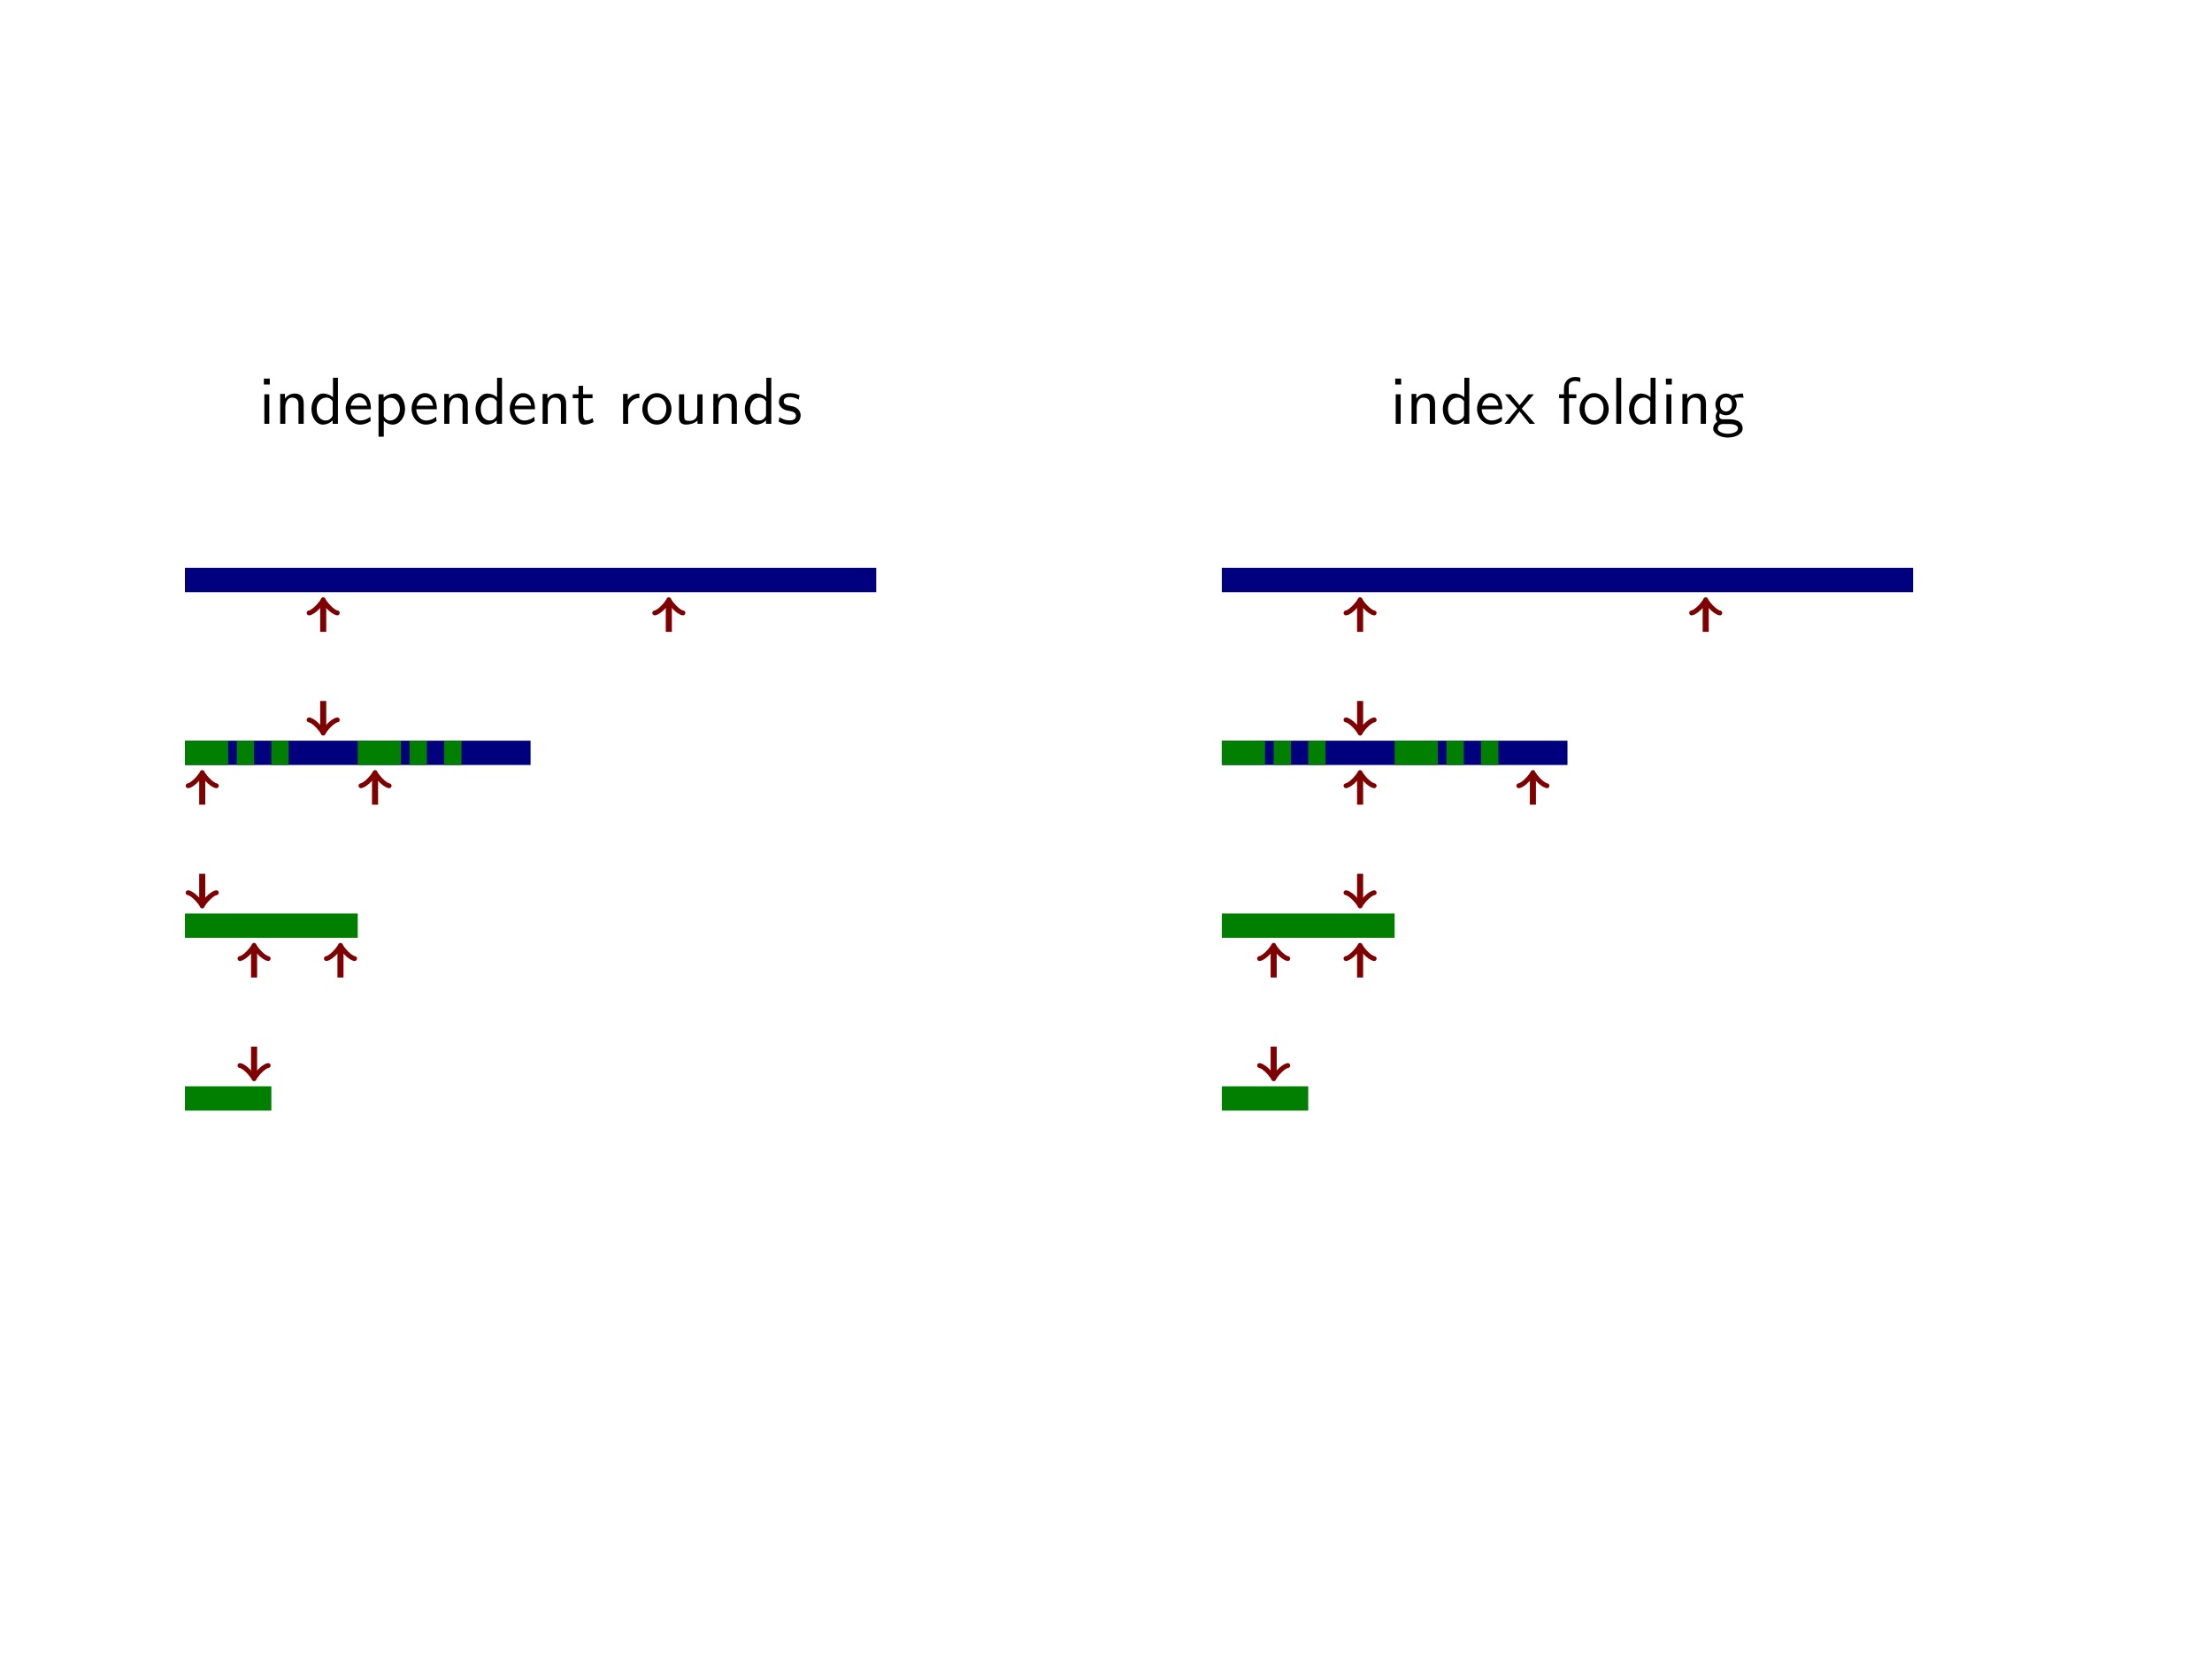
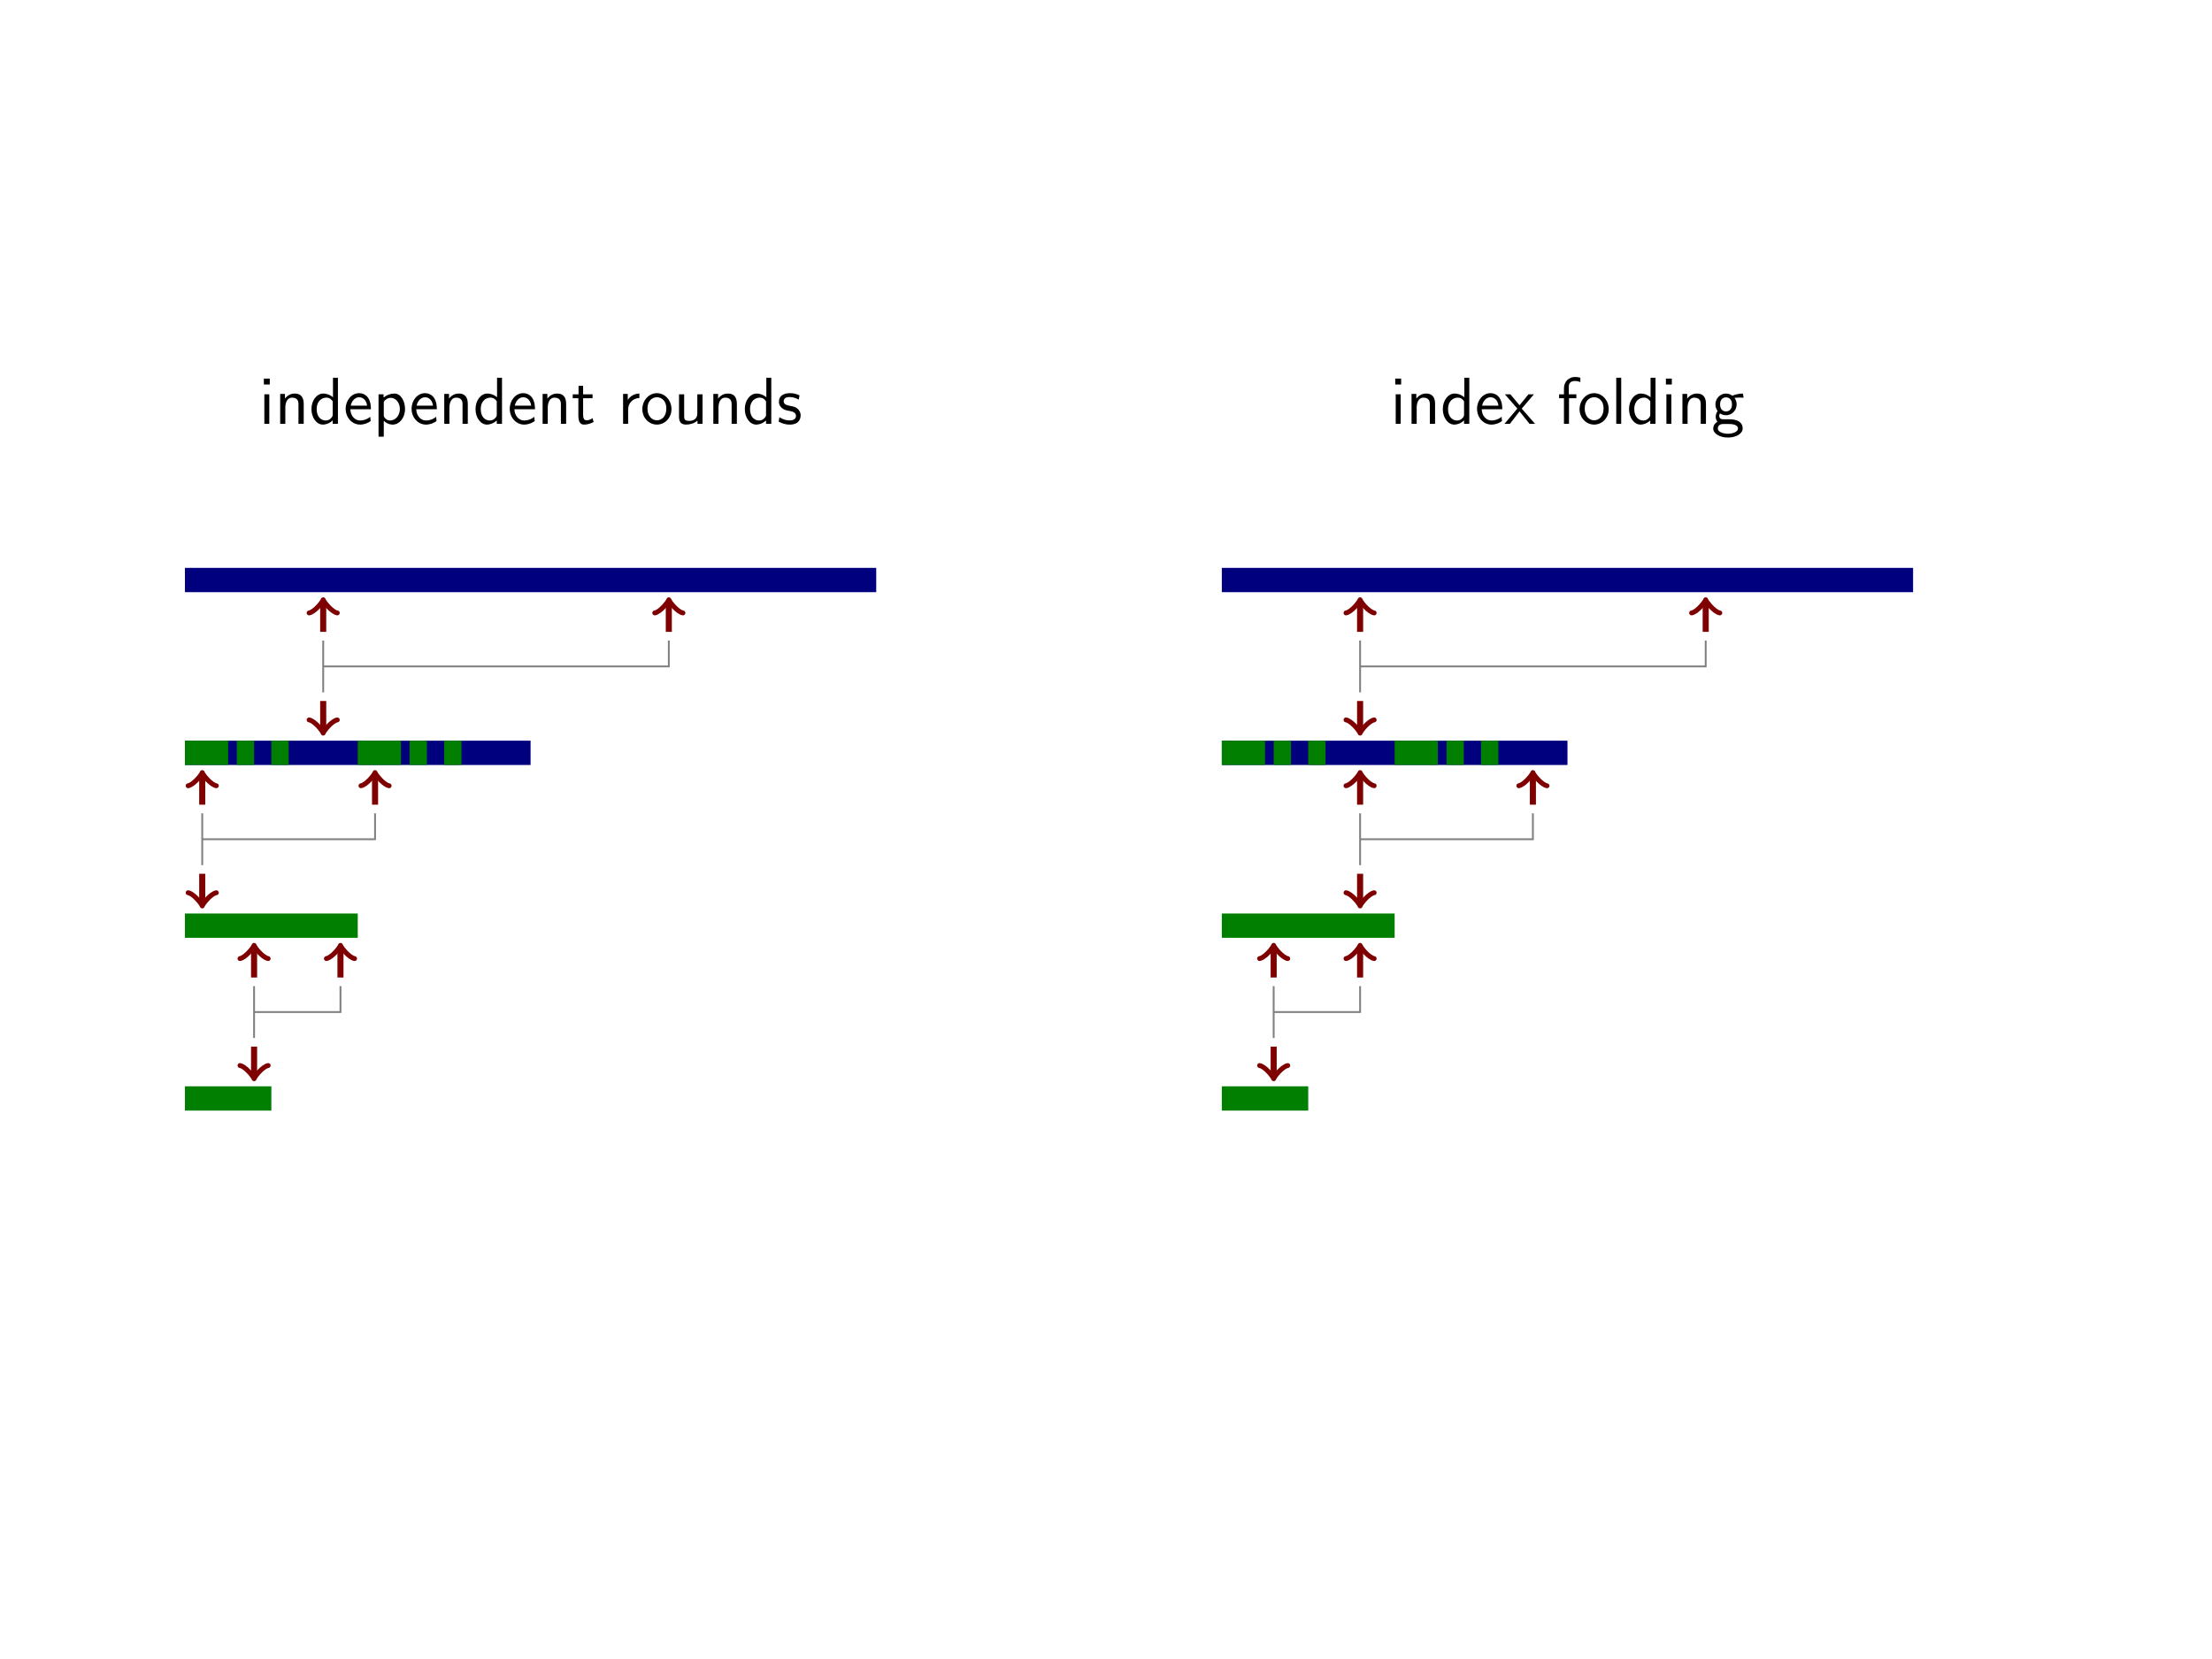
- <svg xmlns="http://www.w3.org/2000/svg" xmlns:xlink="http://www.w3.org/1999/xlink" width="362.836pt" height="272.125pt" viewBox="0 0 362.836 272.125" version="1.1" id="svg249">
+ <svg xmlns="http://www.w3.org/2000/svg" xmlns:xlink="http://www.w3.org/1999/xlink" width="362.836pt" height="272.125pt" viewBox="0 0 362.836 272.125" version="1.1" id="svg273">
  <defs id="defs52">
    <g id="g47">
-       <symbol overflow="visible" id="glyph0-0" style="overflow:visible">
+       <symbol overflow="visible" id="glyph0-0">
        <path style="stroke:none" d="" id="path2" />
      </symbol>
-       <symbol overflow="visible" id="glyph0-1" style="overflow:visible">
+       <symbol overflow="visible" id="glyph0-1">
        <path style="stroke:none" d="M 1.781,-7.422 H 0.812 v 0.969 H 1.781 Z M 1.703,-4.844 h -0.812 V 0 h 0.812 z m 0,0" id="path5" />
      </symbol>
-       <symbol overflow="visible" id="glyph0-2" style="overflow:visible">
+       <symbol overflow="visible" id="glyph0-2">
        <path style="stroke:none" d="m 4.75,-3.25 c 0,-0.719 -0.172,-1.719 -1.5,-1.719 -0.984,0 -1.516,0.75 -1.578,0.828 V -4.906 H 0.891 V 0 h 0.844 v -2.672 c 0,-0.719 0.266,-1.625 1.094,-1.625 1.047,0 1.062,0.781 1.062,1.125 V 0 H 4.75 Z m 0,0" id="path8" />
      </symbol>
-       <symbol overflow="visible" id="glyph0-3" style="overflow:visible">
+       <symbol overflow="visible" id="glyph0-3">
        <path style="stroke:none" d="m 4.734,-7.562 h -0.812 v 3.203 C 3.344,-4.844 2.719,-4.969 2.328,-4.969 c -1.078,0 -1.938,1.141 -1.938,2.547 0,1.422 0.844,2.547 1.875,2.547 0.359,0 1,-0.109 1.609,-0.688 V 0 H 4.734 Z M 3.875,-1.516 c 0,0.156 0,0.344 -0.359,0.672 C 3.266,-0.625 3,-0.547 2.719,-0.547 2.047,-0.547 1.25,-1.062 1.25,-2.406 c 0,-1.438 0.938,-1.891 1.578,-1.891 0.484,0 0.812,0.25 1.047,0.594 z m 0,0" id="path11" />
      </symbol>
-       <symbol overflow="visible" id="glyph0-4" style="overflow:visible">
+       <symbol overflow="visible" id="glyph0-4">
        <path style="stroke:none" d="m 4.516,-2.391 c 0,-0.375 -0.016,-1.188 -0.438,-1.844 C 3.625,-4.906 2.969,-5.031 2.578,-5.031 c -1.219,0 -2.203,1.156 -2.203,2.562 0,1.438 1.047,2.594 2.359,2.594 0.688,0 1.312,-0.266 1.734,-0.578 L 4.406,-1.156 C 3.719,-0.594 3,-0.547 2.75,-0.547 c -0.875,0 -1.578,-0.766 -1.609,-1.844 z m -3.312,-0.594 c 0.172,-0.828 0.75,-1.375 1.375,-1.375 0.562,0 1.172,0.375 1.312,1.375 z m 0,0" id="path14" />
      </symbol>
-       <symbol overflow="visible" id="glyph0-5" style="overflow:visible">
+       <symbol overflow="visible" id="glyph0-5">
        <path style="stroke:none" d="m 1.75,-0.5 c 0.328,0.312 0.812,0.625 1.469,0.625 1.062,0 2.016,-1.078 2.016,-2.562 0,-1.297 -0.688,-2.531 -1.734,-2.531 -0.656,0 -1.281,0.234 -1.781,0.656 V -4.844 H 0.891 V 2.109 H 1.75 Z m 0,-3.125 C 2,-4.016 2.438,-4.266 2.906,-4.266 c 0.828,0 1.484,0.828 1.484,1.828 0,1.125 -0.781,1.891 -1.594,1.891 -0.438,0 -0.719,-0.219 -0.938,-0.516 C 1.75,-1.219 1.75,-1.25 1.75,-1.438 Z m 0,0" id="path17" />
      </symbol>
-       <symbol overflow="visible" id="glyph0-6" style="overflow:visible">
+       <symbol overflow="visible" id="glyph0-6">
        <path style="stroke:none" d="M 1.906,-4.203 H 3.453 V -4.844 H 1.906 v -1.391 h -0.75 V -4.844 H 0.203 v 0.641 H 1.125 v 2.906 c 0,0.656 0.156,1.422 0.906,1.422 0.766,0 1.312,-0.281 1.594,-0.422 L 3.453,-0.938 C 3.156,-0.703 2.812,-0.578 2.469,-0.578 c -0.406,0 -0.562,-0.328 -0.562,-0.906 z m 0,0" id="path20" />
      </symbol>
-       <symbol overflow="visible" id="glyph0-7" style="overflow:visible">
+       <symbol overflow="visible" id="glyph0-7">
        <path style="stroke:none" d="m 1.719,-2.328 c 0,-1.094 0.781,-1.875 1.844,-1.906 V -4.969 C 2.594,-4.953 2,-4.422 1.656,-3.922 V -4.906 H 0.891 V 0 H 1.719 Z m 0,0" id="path23" />
      </symbol>
-       <symbol overflow="visible" id="glyph0-8" style="overflow:visible">
+       <symbol overflow="visible" id="glyph0-8">
        <path style="stroke:none" d="m 5.109,-2.406 c 0,-1.453 -1.078,-2.625 -2.391,-2.625 -1.328,0 -2.391,1.203 -2.391,2.625 0,1.453 1.109,2.531 2.391,2.531 1.312,0 2.391,-1.109 2.391,-2.531 z M 2.719,-0.578 c -0.75,0 -1.547,-0.609 -1.547,-1.938 0,-1.312 0.828,-1.844 1.547,-1.844 0.766,0 1.547,0.562 1.547,1.844 0,1.297 -0.75,1.938 -1.547,1.938 z m 0,0" id="path26" />
      </symbol>
-       <symbol overflow="visible" id="glyph0-9" style="overflow:visible">
+       <symbol overflow="visible" id="glyph0-9">
        <path style="stroke:none" d="M 4.75,-4.844 H 3.891 v 3.172 c 0,0.812 -0.609,1.188 -1.312,1.188 -0.766,0 -0.844,-0.281 -0.844,-0.75 V -4.844 h -0.844 v 3.656 c 0,0.781 0.25,1.312 1.156,1.312 0.578,0 1.344,-0.172 1.875,-0.656 V 0 H 4.75 Z m 0,0" id="path29" />
      </symbol>
-       <symbol overflow="visible" id="glyph0-10" style="overflow:visible">
+       <symbol overflow="visible" id="glyph0-10">
        <path style="stroke:none" d="M 3.734,-4.672 C 3.172,-4.938 2.719,-5.031 2.172,-5.031 c -0.281,0 -1.812,0 -1.812,1.438 0,0.531 0.312,0.875 0.594,1.078 0.328,0.25 0.578,0.297 1.172,0.406 0.391,0.078 1.031,0.219 1.031,0.797 0,0.75 -0.859,0.75 -1.031,0.75 -0.875,0 -1.5,-0.406 -1.688,-0.531 l -0.125,0.734 C 0.656,-0.188 1.25,0.125 2.141,0.125 c 0.188,0 0.797,0 1.266,-0.359 0.328,-0.25 0.516,-0.688 0.516,-1.156 C 3.922,-2 3.516,-2.359 3.5,-2.406 3.078,-2.781 2.781,-2.844 2.234,-2.938 c -0.594,-0.125 -1.094,-0.234 -1.094,-0.766 0,-0.688 0.781,-0.688 0.922,-0.688 0.344,0 0.922,0.047 1.547,0.422 z m 0,0" id="path32" />
      </symbol>
-       <symbol overflow="visible" id="glyph0-11" style="overflow:visible">
+       <symbol overflow="visible" id="glyph0-11">
        <path style="stroke:none" d="m 2.828,-2.5 2,-2.344 H 3.938 l -1.469,1.797 -1.5,-1.797 H 0.062 L 2.109,-2.5 0,0 H 0.891 L 2.469,-2.047 4.109,0 h 0.906 z m 0,0" id="path35" />
      </symbol>
-       <symbol overflow="visible" id="glyph0-12" style="overflow:visible">
+       <symbol overflow="visible" id="glyph0-12">
        <path style="stroke:none" d="M 1.922,-4.203 H 3.125 V -4.844 H 1.891 v -1.297 c 0,-0.812 0.734,-0.891 1.016,-0.891 0.219,0 0.5,0.031 0.875,0.188 V -7.562 c -0.125,-0.047 -0.469,-0.125 -0.875,-0.125 -1.016,0 -1.812,0.766 -1.812,1.859 V -4.844 H 0.297 v 0.641 H 1.094 V 0 h 0.828 z m 0,0" id="path38" />
      </symbol>
-       <symbol overflow="visible" id="glyph0-13" style="overflow:visible">
+       <symbol overflow="visible" id="glyph0-13">
        <path style="stroke:none" d="m 1.703,-7.562 h -0.812 V 0 h 0.812 z m 0,0" id="path41" />
      </symbol>
-       <symbol overflow="visible" id="glyph0-14" style="overflow:visible">
+       <symbol overflow="visible" id="glyph0-14">
        <path style="stroke:none" d="m 3.844,-4.266 c 0.234,0 0.547,-0.047 0.797,-0.047 0.203,0 0.625,0.031 0.656,0.031 l -0.125,-0.688 C 4.406,-4.969 3.781,-4.75 3.453,-4.609 3.219,-4.797 2.844,-4.969 2.406,-4.969 c -0.938,0 -1.734,0.797 -1.734,1.781 0,0.406 0.141,0.797 0.359,1.078 -0.312,0.453 -0.312,0.875 -0.312,0.938 0,0.281 0.094,0.594 0.281,0.828 C 0.438,-0.016 0.312,0.484 0.312,0.781 0.312,1.594 1.391,2.25 2.719,2.25 4.062,2.25 5.141,1.609 5.141,0.766 5.141,-0.75 3.312,-0.75 2.891,-0.75 H 1.938 c -0.156,0 -0.641,0 -0.641,-0.578 0,-0.125 0.047,-0.297 0.125,-0.391 0.219,0.156 0.578,0.312 0.984,0.312 0.984,0 1.75,-0.812 1.75,-1.781 0,-0.516 -0.234,-0.922 -0.359,-1.094 z m -1.438,2.234 c -0.406,0 -0.969,-0.25 -0.969,-1.156 0,-0.906 0.562,-1.156 0.969,-1.156 0.469,0 0.984,0.312 0.984,1.156 0,0.859 -0.516,1.156 -0.984,1.156 z m 0.5,2.062 c 0.234,0 1.469,0 1.469,0.75 0,0.484 -0.75,0.844 -1.656,0.844 -0.875,0 -1.656,-0.344 -1.656,-0.844 0,-0.047 0,-0.75 0.859,-0.75 z m 0,0" id="path44" />
      </symbol>
    </g>
    <clipPath id="clip1">
      <path d="m 239.527,161.574 h 362.836 v 272.125 H 239.527 Z m 0,0" id="path49" />
    </clipPath>
  </defs>
  <g id="surface1" transform="translate(-239.5273,-161.5742)">
-     <g clip-path="url(#clip1)" id="g56" style="clip-rule:nonzero">
+     <g clip-path="url(#clip1)" clip-rule="nonzero" id="g56">
      <path style="fill:#ffffff;fill-opacity:1;fill-rule:nonzero;stroke:none" d="m 239.527,161.574 h 362.836 v 272.125 H 239.527 Z m 0,0" id="path54" />
    </g>
    <path style="fill:none;stroke:#00007f;stroke-width:3.985;stroke-linecap:butt;stroke-linejoin:miter;stroke-miterlimit:10;stroke-opacity:1" d="M 269.863,256.715 H 383.254" id="path58" />
    <path style="fill:none;stroke:#00007f;stroke-width:3.985;stroke-linecap:butt;stroke-linejoin:miter;stroke-miterlimit:10;stroke-opacity:1" d="m 269.863,285.062 h 56.695" id="path60" />
    <path style="fill:none;stroke:#007f00;stroke-width:3.985;stroke-linecap:butt;stroke-linejoin:miter;stroke-miterlimit:10;stroke-opacity:1" d="m 269.863,285.062 h 7.09" id="path62" />
    <path style="fill:none;stroke:#007f00;stroke-width:3.985;stroke-linecap:butt;stroke-linejoin:miter;stroke-miterlimit:10;stroke-opacity:1" d="m 298.211,285.062 h 7.086" id="path64" />
    <path style="fill:none;stroke:#007f00;stroke-width:3.985;stroke-linecap:butt;stroke-linejoin:miter;stroke-miterlimit:10;stroke-opacity:1" d="m 278.367,285.062 h 2.836" id="path66" />
    <path style="fill:none;stroke:#007f00;stroke-width:3.985;stroke-linecap:butt;stroke-linejoin:miter;stroke-miterlimit:10;stroke-opacity:1" d="m 306.715,285.062 h 2.836" id="path68" />
    <path style="fill:none;stroke:#007f00;stroke-width:3.985;stroke-linecap:butt;stroke-linejoin:miter;stroke-miterlimit:10;stroke-opacity:1" d="m 284.039,285.062 h 2.832" id="path70" />
    <path style="fill:none;stroke:#007f00;stroke-width:3.985;stroke-linecap:butt;stroke-linejoin:miter;stroke-miterlimit:10;stroke-opacity:1" d="m 312.387,285.062 h 2.832" id="path72" />
    <path style="fill:none;stroke:#007f00;stroke-width:3.985;stroke-linecap:butt;stroke-linejoin:miter;stroke-miterlimit:10;stroke-opacity:1" d="m 269.863,313.41 h 28.348" id="path74" />
    <path style="fill:none;stroke:#007f00;stroke-width:3.985;stroke-linecap:butt;stroke-linejoin:miter;stroke-miterlimit:10;stroke-opacity:1" d="m 269.863,341.754 h 14.176" id="path76" />
    <g style="fill:#000000;fill-opacity:1" id="g86">
      <use xlink:href="#glyph0-1" x="281.998" y="231.096" id="use78" width="100%" height="100%" />
      <use xlink:href="#glyph0-2" x="284.595" y="231.096" id="use80" width="100%" height="100%" />
      <use xlink:href="#glyph0-3" x="290.224" y="231.096" id="use82" width="100%" height="100%" />
      <use xlink:href="#glyph0-4" x="295.853" y="231.096" id="use84" width="100%" height="100%" />
    </g>
    <g style="fill:#000000;fill-opacity:1" id="g90">
      <use xlink:href="#glyph0-5" x="300.729" y="231.096" id="use88" width="100%" height="100%" />
    </g>
    <g style="fill:#000000;fill-opacity:1" id="g100">
      <use xlink:href="#glyph0-4" x="306.664" y="231.096" id="use92" width="100%" height="100%" />
      <use xlink:href="#glyph0-2" x="311.508" y="231.096" id="use94" width="100%" height="100%" />
      <use xlink:href="#glyph0-3" x="317.137" y="231.096" id="use96" width="100%" height="100%" />
      <use xlink:href="#glyph0-4" x="322.766" y="231.096" id="use98" width="100%" height="100%" />
    </g>
    <g style="fill:#000000;fill-opacity:1" id="g106">
      <use xlink:href="#glyph0-2" x="327.642" y="231.096" id="use102" width="100%" height="100%" />
      <use xlink:href="#glyph0-6" x="333.271" y="231.096" id="use104" width="100%" height="100%" />
    </g>
    <g style="fill:#000000;fill-opacity:1" id="g116">
      <use xlink:href="#glyph0-7" x="340.842" y="231.096" id="use108" width="100%" height="100%" />
      <use xlink:href="#glyph0-8" x="344.562" y="231.096" id="use110" width="100%" height="100%" />
      <use xlink:href="#glyph0-9" x="350.017" y="231.096" id="use112" width="100%" height="100%" />
      <use xlink:href="#glyph0-2" x="355.646" y="231.096" id="use114" width="100%" height="100%" />
    </g>
    <g style="fill:#000000;fill-opacity:1" id="g122">
      <use xlink:href="#glyph0-3" x="361.308" y="231.096" id="use118" width="100%" height="100%" />
      <use xlink:href="#glyph0-10" x="366.937" y="231.096" id="use120" width="100%" height="100%" />
    </g>
    <path style="fill:none;stroke:#7f0000;stroke-width:0.996;stroke-linecap:butt;stroke-linejoin:miter;stroke-miterlimit:10;stroke-opacity:1" d="m 292.543,276.559 v 4.836" id="path124" />
    <path style="fill:none;stroke:#7f0000;stroke-width:0.797;stroke-linecap:round;stroke-linejoin:round;stroke-miterlimit:10;stroke-opacity:1" d="m 279.66,294.855 c 0.145,-0.867 1.734,-2.168 2.168,-2.312 -0.434,-0.145 -2.023,-1.445 -2.168,-2.312" transform="matrix(0,1,1,0,0,0)" id="path126" />
    <path style="fill:none;stroke:#7f0000;stroke-width:0.996;stroke-linecap:butt;stroke-linejoin:miter;stroke-miterlimit:10;stroke-opacity:1" d="m 292.543,265.219 v -4.836" id="path128" />
    <path style="fill:none;stroke:#7f0000;stroke-width:0.797;stroke-linecap:round;stroke-linejoin:round;stroke-miterlimit:10;stroke-opacity:1" d="m -262.113,-290.23 c 0.145,-0.867 1.73,-2.168 2.164,-2.312 -0.434,-0.145 -2.02,-1.445 -2.164,-2.312" transform="matrix(0,-1,-1,0,0,0)" id="path130" />
    <path style="fill:none;stroke:#7f0000;stroke-width:0.996;stroke-linecap:butt;stroke-linejoin:miter;stroke-miterlimit:10;stroke-opacity:1" d="m 349.234,265.219 v -4.836" id="path132" />
    <path style="fill:none;stroke:#7f0000;stroke-width:0.797;stroke-linecap:round;stroke-linejoin:round;stroke-miterlimit:10;stroke-opacity:1" d="m -262.113,-346.926 c 0.145,-0.867 1.73,-2.164 2.164,-2.309 -0.434,-0.145 -2.02,-1.445 -2.164,-2.312" transform="matrix(0,-1,-1,0,0,0)" id="path134" />
-     <path style="fill:none;stroke:#7f0000;stroke-width:0.996;stroke-linecap:butt;stroke-linejoin:miter;stroke-miterlimit:10;stroke-opacity:1" d="m 272.699,304.902 v 4.84" id="path136" />
-     <path style="fill:none;stroke:#7f0000;stroke-width:0.797;stroke-linecap:round;stroke-linejoin:round;stroke-miterlimit:10;stroke-opacity:1" d="m 308.008,275.012 c 0.145,-0.867 1.734,-2.168 2.168,-2.312 -0.434,-0.145 -2.023,-1.445 -2.168,-2.312" transform="matrix(0,1,1,0,0,0)" id="path138" />
-     <path style="fill:none;stroke:#7f0000;stroke-width:0.996;stroke-linecap:butt;stroke-linejoin:miter;stroke-miterlimit:10;stroke-opacity:1" d="m 272.699,293.566 v -4.84" id="path140" />
-     <path style="fill:none;stroke:#7f0000;stroke-width:0.797;stroke-linecap:round;stroke-linejoin:round;stroke-miterlimit:10;stroke-opacity:1" d="m -290.461,-270.387 c 0.145,-0.867 1.734,-2.168 2.164,-2.312 -0.43,-0.145 -2.02,-1.445 -2.164,-2.312" transform="matrix(0,-1,-1,0,0,0)" id="path142" />
-     <path style="fill:none;stroke:#7f0000;stroke-width:0.996;stroke-linecap:butt;stroke-linejoin:miter;stroke-miterlimit:10;stroke-opacity:1" d="m 301.047,293.566 v -4.84" id="path144" />
-     <path style="fill:none;stroke:#7f0000;stroke-width:0.797;stroke-linecap:round;stroke-linejoin:round;stroke-miterlimit:10;stroke-opacity:1" d="m -290.461,-298.734 c 0.145,-0.867 1.734,-2.168 2.164,-2.312 -0.43,-0.145 -2.02,-1.445 -2.164,-2.312" transform="matrix(0,-1,-1,0,0,0)" id="path146" />
-     <path style="fill:none;stroke:#7f0000;stroke-width:0.996;stroke-linecap:butt;stroke-linejoin:miter;stroke-miterlimit:10;stroke-opacity:1" d="m 281.203,333.25 v 4.84" id="path148" />
-     <path style="fill:none;stroke:#7f0000;stroke-width:0.797;stroke-linecap:round;stroke-linejoin:round;stroke-miterlimit:10;stroke-opacity:1" d="m 336.355,283.516 c 0.145,-0.867 1.734,-2.168 2.168,-2.312 -0.434,-0.145 -2.023,-1.445 -2.168,-2.312" transform="matrix(0,1,1,0,0,0)" id="path150" />
-     <path style="fill:none;stroke:#7f0000;stroke-width:0.996;stroke-linecap:butt;stroke-linejoin:miter;stroke-miterlimit:10;stroke-opacity:1" d="m 281.203,321.914 v -4.84" id="path152" />
-     <path style="fill:none;stroke:#7f0000;stroke-width:0.797;stroke-linecap:round;stroke-linejoin:round;stroke-miterlimit:10;stroke-opacity:1" d="m -318.809,-278.891 c 0.145,-0.867 1.734,-2.168 2.168,-2.312 -0.434,-0.145 -2.023,-1.445 -2.168,-2.312" transform="matrix(0,-1,-1,0,0,0)" id="path154" />
-     <path style="fill:none;stroke:#7f0000;stroke-width:0.996;stroke-linecap:butt;stroke-linejoin:miter;stroke-miterlimit:10;stroke-opacity:1" d="m 295.375,321.914 v -4.84" id="path156" />
-     <path style="fill:none;stroke:#7f0000;stroke-width:0.797;stroke-linecap:round;stroke-linejoin:round;stroke-miterlimit:10;stroke-opacity:1" d="m -318.809,-293.066 c 0.145,-0.867 1.734,-2.164 2.168,-2.309 -0.434,-0.145 -2.023,-1.445 -2.168,-2.312" transform="matrix(0,-1,-1,0,0,0)" id="path158" />
-     <path style="fill:none;stroke:#00007f;stroke-width:3.985;stroke-linecap:butt;stroke-linejoin:miter;stroke-miterlimit:10;stroke-opacity:1" d="M 439.945,256.715 H 553.332" id="path160" />
-     <path style="fill:none;stroke:#00007f;stroke-width:3.985;stroke-linecap:butt;stroke-linejoin:miter;stroke-miterlimit:10;stroke-opacity:1" d="m 439.945,285.062 h 56.695" id="path162" />
-     <path style="fill:none;stroke:#007f00;stroke-width:3.985;stroke-linecap:butt;stroke-linejoin:miter;stroke-miterlimit:10;stroke-opacity:1" d="m 439.945,285.062 h 7.086" id="path164" />
-     <path style="fill:none;stroke:#007f00;stroke-width:3.985;stroke-linecap:butt;stroke-linejoin:miter;stroke-miterlimit:10;stroke-opacity:1" d="m 468.293,285.062 h 7.086" id="path166" />
-     <path style="fill:none;stroke:#007f00;stroke-width:3.985;stroke-linecap:butt;stroke-linejoin:miter;stroke-miterlimit:10;stroke-opacity:1" d="m 448.449,285.062 h 2.836" id="path168" />
-     <path style="fill:none;stroke:#007f00;stroke-width:3.985;stroke-linecap:butt;stroke-linejoin:miter;stroke-miterlimit:10;stroke-opacity:1" d="m 476.797,285.062 h 2.836" id="path170" />
-     <path style="fill:none;stroke:#007f00;stroke-width:3.985;stroke-linecap:butt;stroke-linejoin:miter;stroke-miterlimit:10;stroke-opacity:1" d="m 454.117,285.062 h 2.836" id="path172" />
-     <path style="fill:none;stroke:#007f00;stroke-width:3.985;stroke-linecap:butt;stroke-linejoin:miter;stroke-miterlimit:10;stroke-opacity:1" d="m 482.465,285.062 h 2.836" id="path174" />
-     <path style="fill:none;stroke:#007f00;stroke-width:3.985;stroke-linecap:butt;stroke-linejoin:miter;stroke-miterlimit:10;stroke-opacity:1" d="m 439.945,313.41 h 28.348" id="path176" />
-     <path style="fill:none;stroke:#007f00;stroke-width:3.985;stroke-linecap:butt;stroke-linejoin:miter;stroke-miterlimit:10;stroke-opacity:1" d="m 439.945,341.754 h 14.172" id="path178" />
-     <g style="fill:#000000;fill-opacity:1" id="g188">
-       <use xlink:href="#glyph0-1" x="467.577" y="231.096" id="use180" width="100%" height="100%" />
-       <use xlink:href="#glyph0-2" x="470.174" y="231.096" id="use182" width="100%" height="100%" />
-       <use xlink:href="#glyph0-3" x="475.803" y="231.096" id="use184" width="100%" height="100%" />
-       <use xlink:href="#glyph0-4" x="481.432" y="231.096" id="use186" width="100%" height="100%" />
-     </g>
-     <g style="fill:#000000;fill-opacity:1" id="g192">
-       <use xlink:href="#glyph0-11" x="486.308" y="231.096" id="use190" width="100%" height="100%" />
+     <path style="fill:none;stroke:#7f7f7f;stroke-width:0.299;stroke-linecap:butt;stroke-linejoin:miter;stroke-miterlimit:10;stroke-opacity:1" d="m 292.543,266.637 v 8.504" id="path136" />
+     <path style="fill:none;stroke:#7f7f7f;stroke-width:0.299;stroke-linecap:butt;stroke-linejoin:miter;stroke-miterlimit:10;stroke-opacity:1" d="m 292.543,270.887 h 56.691 v -4.25" id="path138" />
+     <path style="fill:none;stroke:#7f0000;stroke-width:0.996;stroke-linecap:butt;stroke-linejoin:miter;stroke-miterlimit:10;stroke-opacity:1" d="m 272.699,304.902 v 4.84" id="path140" />
+     <path style="fill:none;stroke:#7f0000;stroke-width:0.797;stroke-linecap:round;stroke-linejoin:round;stroke-miterlimit:10;stroke-opacity:1" d="m 308.008,275.012 c 0.145,-0.867 1.734,-2.168 2.168,-2.312 -0.434,-0.145 -2.023,-1.445 -2.168,-2.312" transform="matrix(0,1,1,0,0,0)" id="path142" />
+     <path style="fill:none;stroke:#7f0000;stroke-width:0.996;stroke-linecap:butt;stroke-linejoin:miter;stroke-miterlimit:10;stroke-opacity:1" d="m 272.699,293.566 v -4.84" id="path144" />
+     <path style="fill:none;stroke:#7f0000;stroke-width:0.797;stroke-linecap:round;stroke-linejoin:round;stroke-miterlimit:10;stroke-opacity:1" d="m -290.461,-270.387 c 0.145,-0.867 1.734,-2.168 2.164,-2.312 -0.43,-0.145 -2.02,-1.445 -2.164,-2.312" transform="matrix(0,-1,-1,0,0,0)" id="path146" />
+     <path style="fill:none;stroke:#7f0000;stroke-width:0.996;stroke-linecap:butt;stroke-linejoin:miter;stroke-miterlimit:10;stroke-opacity:1" d="m 301.047,293.566 v -4.84" id="path148" />
+     <path style="fill:none;stroke:#7f0000;stroke-width:0.797;stroke-linecap:round;stroke-linejoin:round;stroke-miterlimit:10;stroke-opacity:1" d="m -290.461,-298.734 c 0.145,-0.867 1.734,-2.168 2.164,-2.312 -0.43,-0.145 -2.02,-1.445 -2.164,-2.312" transform="matrix(0,-1,-1,0,0,0)" id="path150" />
+     <path style="fill:none;stroke:#7f7f7f;stroke-width:0.299;stroke-linecap:butt;stroke-linejoin:miter;stroke-miterlimit:10;stroke-opacity:1" d="m 272.699,294.984 v 8.504" id="path152" />
+     <path style="fill:none;stroke:#7f7f7f;stroke-width:0.299;stroke-linecap:butt;stroke-linejoin:miter;stroke-miterlimit:10;stroke-opacity:1" d="m 272.699,299.234 h 28.348 v -4.25" id="path154" />
+     <path style="fill:none;stroke:#7f0000;stroke-width:0.996;stroke-linecap:butt;stroke-linejoin:miter;stroke-miterlimit:10;stroke-opacity:1" d="m 281.203,333.25 v 4.84" id="path156" />
+     <path style="fill:none;stroke:#7f0000;stroke-width:0.797;stroke-linecap:round;stroke-linejoin:round;stroke-miterlimit:10;stroke-opacity:1" d="m 336.355,283.516 c 0.145,-0.867 1.734,-2.168 2.168,-2.312 -0.434,-0.145 -2.023,-1.445 -2.168,-2.312" transform="matrix(0,1,1,0,0,0)" id="path158" />
+     <path style="fill:none;stroke:#7f0000;stroke-width:0.996;stroke-linecap:butt;stroke-linejoin:miter;stroke-miterlimit:10;stroke-opacity:1" d="m 281.203,321.914 v -4.84" id="path160" />
+     <path style="fill:none;stroke:#7f0000;stroke-width:0.797;stroke-linecap:round;stroke-linejoin:round;stroke-miterlimit:10;stroke-opacity:1" d="m -318.809,-278.891 c 0.145,-0.867 1.734,-2.168 2.168,-2.312 -0.434,-0.145 -2.023,-1.445 -2.168,-2.312" transform="matrix(0,-1,-1,0,0,0)" id="path162" />
+     <path style="fill:none;stroke:#7f0000;stroke-width:0.996;stroke-linecap:butt;stroke-linejoin:miter;stroke-miterlimit:10;stroke-opacity:1" d="m 295.375,321.914 v -4.84" id="path164" />
+     <path style="fill:none;stroke:#7f0000;stroke-width:0.797;stroke-linecap:round;stroke-linejoin:round;stroke-miterlimit:10;stroke-opacity:1" d="m -318.809,-293.066 c 0.145,-0.867 1.734,-2.164 2.168,-2.309 -0.434,-0.145 -2.023,-1.445 -2.168,-2.312" transform="matrix(0,-1,-1,0,0,0)" id="path166" />
+     <path style="fill:none;stroke:#7f7f7f;stroke-width:0.299;stroke-linecap:butt;stroke-linejoin:miter;stroke-miterlimit:10;stroke-opacity:1" d="m 281.203,323.328 v 8.504" id="path168" />
+     <path style="fill:none;stroke:#7f7f7f;stroke-width:0.299;stroke-linecap:butt;stroke-linejoin:miter;stroke-miterlimit:10;stroke-opacity:1" d="M 281.203,327.582 H 295.375 v -4.254" id="path170" />
+     <path style="fill:none;stroke:#00007f;stroke-width:3.985;stroke-linecap:butt;stroke-linejoin:miter;stroke-miterlimit:10;stroke-opacity:1" d="M 439.945,256.715 H 553.332" id="path172" />
+     <path style="fill:none;stroke:#00007f;stroke-width:3.985;stroke-linecap:butt;stroke-linejoin:miter;stroke-miterlimit:10;stroke-opacity:1" d="m 439.945,285.062 h 56.695" id="path174" />
+     <path style="fill:none;stroke:#007f00;stroke-width:3.985;stroke-linecap:butt;stroke-linejoin:miter;stroke-miterlimit:10;stroke-opacity:1" d="m 439.945,285.062 h 7.086" id="path176" />
+     <path style="fill:none;stroke:#007f00;stroke-width:3.985;stroke-linecap:butt;stroke-linejoin:miter;stroke-miterlimit:10;stroke-opacity:1" d="m 468.293,285.062 h 7.086" id="path178" />
+     <path style="fill:none;stroke:#007f00;stroke-width:3.985;stroke-linecap:butt;stroke-linejoin:miter;stroke-miterlimit:10;stroke-opacity:1" d="m 448.449,285.062 h 2.836" id="path180" />
+     <path style="fill:none;stroke:#007f00;stroke-width:3.985;stroke-linecap:butt;stroke-linejoin:miter;stroke-miterlimit:10;stroke-opacity:1" d="m 476.797,285.062 h 2.836" id="path182" />
+     <path style="fill:none;stroke:#007f00;stroke-width:3.985;stroke-linecap:butt;stroke-linejoin:miter;stroke-miterlimit:10;stroke-opacity:1" d="m 454.117,285.062 h 2.836" id="path184" />
+     <path style="fill:none;stroke:#007f00;stroke-width:3.985;stroke-linecap:butt;stroke-linejoin:miter;stroke-miterlimit:10;stroke-opacity:1" d="m 482.465,285.062 h 2.836" id="path186" />
+     <path style="fill:none;stroke:#007f00;stroke-width:3.985;stroke-linecap:butt;stroke-linejoin:miter;stroke-miterlimit:10;stroke-opacity:1" d="m 439.945,313.41 h 28.348" id="path188" />
+     <path style="fill:none;stroke:#007f00;stroke-width:3.985;stroke-linecap:butt;stroke-linejoin:miter;stroke-miterlimit:10;stroke-opacity:1" d="m 439.945,341.754 h 14.172" id="path190" />
+     <g style="fill:#000000;fill-opacity:1" id="g200">
+       <use xlink:href="#glyph0-1" x="467.577" y="231.096" id="use192" width="100%" height="100%" />
+       <use xlink:href="#glyph0-2" x="470.174" y="231.096" id="use194" width="100%" height="100%" />
+       <use xlink:href="#glyph0-3" x="475.803" y="231.096" id="use196" width="100%" height="100%" />
+       <use xlink:href="#glyph0-4" x="481.432" y="231.096" id="use198" width="100%" height="100%" />
    </g>
    <g style="fill:#000000;fill-opacity:1" id="g204">
-       <use xlink:href="#glyph0-12" x="494.97" y="231.096" id="use194" width="100%" height="100%" />
-       <use xlink:href="#glyph0-8" x="498.297" y="231.096" id="use196" width="100%" height="100%" />
-       <use xlink:href="#glyph0-13" x="503.752" y="231.096" id="use198" width="100%" height="100%" />
-       <use xlink:href="#glyph0-3" x="506.348" y="231.096" id="use200" width="100%" height="100%" />
-       <use xlink:href="#glyph0-1" x="511.977" y="231.096" id="use202" width="100%" height="100%" />
+       <use xlink:href="#glyph0-11" x="486.308" y="231.096" id="use202" width="100%" height="100%" />
    </g>
-     <g style="fill:#000000;fill-opacity:1" id="g210">
-       <use xlink:href="#glyph0-2" x="514.607" y="231.096" id="use206" width="100%" height="100%" />
-       <use xlink:href="#glyph0-14" x="520.236" y="231.096" id="use208" width="100%" height="100%" />
+     <g style="fill:#000000;fill-opacity:1" id="g216">
+       <use xlink:href="#glyph0-12" x="494.97" y="231.096" id="use206" width="100%" height="100%" />
+       <use xlink:href="#glyph0-8" x="498.297" y="231.096" id="use208" width="100%" height="100%" />
+       <use xlink:href="#glyph0-13" x="503.752" y="231.096" id="use210" width="100%" height="100%" />
+       <use xlink:href="#glyph0-3" x="506.348" y="231.096" id="use212" width="100%" height="100%" />
+       <use xlink:href="#glyph0-1" x="511.977" y="231.096" id="use214" width="100%" height="100%" />
    </g>
-     <path style="fill:none;stroke:#7f0000;stroke-width:0.996;stroke-linecap:butt;stroke-linejoin:miter;stroke-miterlimit:10;stroke-opacity:1" d="m 462.625,276.559 v 4.836" id="path212" />
-     <path style="fill:none;stroke:#7f0000;stroke-width:0.797;stroke-linecap:round;stroke-linejoin:round;stroke-miterlimit:10;stroke-opacity:1" d="m 279.66,464.934 c 0.145,-0.867 1.734,-2.164 2.168,-2.309 -0.434,-0.145 -2.023,-1.445 -2.168,-2.312" transform="matrix(0,1,1,0,0,0)" id="path214" />
-     <path style="fill:none;stroke:#7f0000;stroke-width:0.996;stroke-linecap:butt;stroke-linejoin:miter;stroke-miterlimit:10;stroke-opacity:1" d="m 462.625,265.219 v -4.836" id="path216" />
-     <path style="fill:none;stroke:#7f0000;stroke-width:0.797;stroke-linecap:round;stroke-linejoin:round;stroke-miterlimit:10;stroke-opacity:1" d="m -262.113,-460.312 c 0.145,-0.867 1.73,-2.168 2.164,-2.312 -0.434,-0.145 -2.02,-1.441 -2.164,-2.309" transform="matrix(0,-1,-1,0,0,0)" id="path218" />
-     <path style="fill:none;stroke:#7f0000;stroke-width:0.996;stroke-linecap:butt;stroke-linejoin:miter;stroke-miterlimit:10;stroke-opacity:1" d="m 519.316,265.219 v -4.836" id="path220" />
-     <path style="fill:none;stroke:#7f0000;stroke-width:0.797;stroke-linecap:round;stroke-linejoin:round;stroke-miterlimit:10;stroke-opacity:1" d="m -262.113,-517.004 c 0.145,-0.867 1.73,-2.168 2.164,-2.312 -0.434,-0.145 -2.02,-1.445 -2.164,-2.312" transform="matrix(0,-1,-1,0,0,0)" id="path222" />
-     <path style="fill:none;stroke:#7f0000;stroke-width:0.996;stroke-linecap:butt;stroke-linejoin:miter;stroke-miterlimit:10;stroke-opacity:1" d="m 462.625,304.902 v 4.84" id="path224" />
-     <path style="fill:none;stroke:#7f0000;stroke-width:0.797;stroke-linecap:round;stroke-linejoin:round;stroke-miterlimit:10;stroke-opacity:1" d="m 308.008,464.934 c 0.145,-0.867 1.734,-2.164 2.168,-2.309 -0.434,-0.145 -2.023,-1.445 -2.168,-2.312" transform="matrix(0,1,1,0,0,0)" id="path226" />
-     <path style="fill:none;stroke:#7f0000;stroke-width:0.996;stroke-linecap:butt;stroke-linejoin:miter;stroke-miterlimit:10;stroke-opacity:1" d="m 462.625,293.566 v -4.84" id="path228" />
-     <path style="fill:none;stroke:#7f0000;stroke-width:0.797;stroke-linecap:round;stroke-linejoin:round;stroke-miterlimit:10;stroke-opacity:1" d="m -290.461,-460.312 c 0.145,-0.867 1.734,-2.168 2.164,-2.312 -0.43,-0.145 -2.02,-1.441 -2.164,-2.309" transform="matrix(0,-1,-1,0,0,0)" id="path230" />
-     <path style="fill:none;stroke:#7f0000;stroke-width:0.996;stroke-linecap:butt;stroke-linejoin:miter;stroke-miterlimit:10;stroke-opacity:1" d="m 490.969,293.566 v -4.84" id="path232" />
-     <path style="fill:none;stroke:#7f0000;stroke-width:0.797;stroke-linecap:round;stroke-linejoin:round;stroke-miterlimit:10;stroke-opacity:1" d="m -290.461,-488.66 c 0.145,-0.867 1.734,-2.164 2.164,-2.309 -0.43,-0.145 -2.02,-1.445 -2.164,-2.312" transform="matrix(0,-1,-1,0,0,0)" id="path234" />
-     <path style="fill:none;stroke:#7f0000;stroke-width:0.996;stroke-linecap:butt;stroke-linejoin:miter;stroke-miterlimit:10;stroke-opacity:1" d="m 448.449,333.25 v 4.84" id="path236" />
-     <path style="fill:none;stroke:#7f0000;stroke-width:0.797;stroke-linecap:round;stroke-linejoin:round;stroke-miterlimit:10;stroke-opacity:1" d="m 336.355,450.762 c 0.145,-0.867 1.734,-2.168 2.168,-2.312 -0.434,-0.145 -2.023,-1.445 -2.168,-2.312" transform="matrix(0,1,1,0,0,0)" id="path238" />
-     <path style="fill:none;stroke:#7f0000;stroke-width:0.996;stroke-linecap:butt;stroke-linejoin:miter;stroke-miterlimit:10;stroke-opacity:1" d="m 448.449,321.914 v -4.84" id="path240" />
-     <path style="fill:none;stroke:#7f0000;stroke-width:0.797;stroke-linecap:round;stroke-linejoin:round;stroke-miterlimit:10;stroke-opacity:1" d="m -318.809,-446.137 c 0.145,-0.867 1.734,-2.168 2.168,-2.312 -0.434,-0.145 -2.023,-1.445 -2.168,-2.312" transform="matrix(0,-1,-1,0,0,0)" id="path242" />
-     <path style="fill:none;stroke:#7f0000;stroke-width:0.996;stroke-linecap:butt;stroke-linejoin:miter;stroke-miterlimit:10;stroke-opacity:1" d="m 462.625,321.914 v -4.84" id="path244" />
-     <path style="fill:none;stroke:#7f0000;stroke-width:0.797;stroke-linecap:round;stroke-linejoin:round;stroke-miterlimit:10;stroke-opacity:1" d="m -318.809,-460.312 c 0.145,-0.867 1.734,-2.168 2.168,-2.312 -0.434,-0.145 -2.023,-1.441 -2.168,-2.309" transform="matrix(0,-1,-1,0,0,0)" id="path246" />
+     <g style="fill:#000000;fill-opacity:1" id="g222">
+       <use xlink:href="#glyph0-2" x="514.607" y="231.096" id="use218" width="100%" height="100%" />
+       <use xlink:href="#glyph0-14" x="520.236" y="231.096" id="use220" width="100%" height="100%" />
+     </g>
+     <path style="fill:none;stroke:#7f0000;stroke-width:0.996;stroke-linecap:butt;stroke-linejoin:miter;stroke-miterlimit:10;stroke-opacity:1" d="m 462.625,276.559 v 4.836" id="path224" />
+     <path style="fill:none;stroke:#7f0000;stroke-width:0.797;stroke-linecap:round;stroke-linejoin:round;stroke-miterlimit:10;stroke-opacity:1" d="m 279.66,464.934 c 0.145,-0.867 1.734,-2.164 2.168,-2.309 -0.434,-0.145 -2.023,-1.445 -2.168,-2.312" transform="matrix(0,1,1,0,0,0)" id="path226" />
+     <path style="fill:none;stroke:#7f0000;stroke-width:0.996;stroke-linecap:butt;stroke-linejoin:miter;stroke-miterlimit:10;stroke-opacity:1" d="m 462.625,265.219 v -4.836" id="path228" />
+     <path style="fill:none;stroke:#7f0000;stroke-width:0.797;stroke-linecap:round;stroke-linejoin:round;stroke-miterlimit:10;stroke-opacity:1" d="m -262.113,-460.312 c 0.145,-0.867 1.73,-2.168 2.164,-2.312 -0.434,-0.145 -2.02,-1.441 -2.164,-2.309" transform="matrix(0,-1,-1,0,0,0)" id="path230" />
+     <path style="fill:none;stroke:#7f0000;stroke-width:0.996;stroke-linecap:butt;stroke-linejoin:miter;stroke-miterlimit:10;stroke-opacity:1" d="m 519.316,265.219 v -4.836" id="path232" />
+     <path style="fill:none;stroke:#7f0000;stroke-width:0.797;stroke-linecap:round;stroke-linejoin:round;stroke-miterlimit:10;stroke-opacity:1" d="m -262.113,-517.004 c 0.145,-0.867 1.73,-2.168 2.164,-2.312 -0.434,-0.145 -2.02,-1.445 -2.164,-2.312" transform="matrix(0,-1,-1,0,0,0)" id="path234" />
+     <path style="fill:none;stroke:#7f7f7f;stroke-width:0.299;stroke-linecap:butt;stroke-linejoin:miter;stroke-miterlimit:10;stroke-opacity:1" d="m 462.625,266.637 v 8.504" id="path236" />
+     <path style="fill:none;stroke:#7f7f7f;stroke-width:0.299;stroke-linecap:butt;stroke-linejoin:miter;stroke-miterlimit:10;stroke-opacity:1" d="m 462.625,270.887 h 56.691 v -4.25" id="path238" />
+     <path style="fill:none;stroke:#7f0000;stroke-width:0.996;stroke-linecap:butt;stroke-linejoin:miter;stroke-miterlimit:10;stroke-opacity:1" d="m 462.625,304.902 v 4.84" id="path240" />
+     <path style="fill:none;stroke:#7f0000;stroke-width:0.797;stroke-linecap:round;stroke-linejoin:round;stroke-miterlimit:10;stroke-opacity:1" d="m 308.008,464.934 c 0.145,-0.867 1.734,-2.164 2.168,-2.309 -0.434,-0.145 -2.023,-1.445 -2.168,-2.312" transform="matrix(0,1,1,0,0,0)" id="path242" />
+     <path style="fill:none;stroke:#7f0000;stroke-width:0.996;stroke-linecap:butt;stroke-linejoin:miter;stroke-miterlimit:10;stroke-opacity:1" d="m 462.625,293.566 v -4.84" id="path244" />
+     <path style="fill:none;stroke:#7f0000;stroke-width:0.797;stroke-linecap:round;stroke-linejoin:round;stroke-miterlimit:10;stroke-opacity:1" d="m -290.461,-460.312 c 0.145,-0.867 1.734,-2.168 2.164,-2.312 -0.43,-0.145 -2.02,-1.441 -2.164,-2.309" transform="matrix(0,-1,-1,0,0,0)" id="path246" />
+     <path style="fill:none;stroke:#7f0000;stroke-width:0.996;stroke-linecap:butt;stroke-linejoin:miter;stroke-miterlimit:10;stroke-opacity:1" d="m 490.969,293.566 v -4.84" id="path248" />
+     <path style="fill:none;stroke:#7f0000;stroke-width:0.797;stroke-linecap:round;stroke-linejoin:round;stroke-miterlimit:10;stroke-opacity:1" d="m -290.461,-488.66 c 0.145,-0.867 1.734,-2.164 2.164,-2.309 -0.43,-0.145 -2.02,-1.445 -2.164,-2.312" transform="matrix(0,-1,-1,0,0,0)" id="path250" />
+     <path style="fill:none;stroke:#7f7f7f;stroke-width:0.299;stroke-linecap:butt;stroke-linejoin:miter;stroke-miterlimit:10;stroke-opacity:1" d="m 462.625,294.984 v 8.504" id="path252" />
+     <path style="fill:none;stroke:#7f7f7f;stroke-width:0.299;stroke-linecap:butt;stroke-linejoin:miter;stroke-miterlimit:10;stroke-opacity:1" d="m 462.625,299.234 h 28.344 v -4.25" id="path254" />
+     <path style="fill:none;stroke:#7f0000;stroke-width:0.996;stroke-linecap:butt;stroke-linejoin:miter;stroke-miterlimit:10;stroke-opacity:1" d="m 448.449,333.25 v 4.84" id="path256" />
+     <path style="fill:none;stroke:#7f0000;stroke-width:0.797;stroke-linecap:round;stroke-linejoin:round;stroke-miterlimit:10;stroke-opacity:1" d="m 336.355,450.762 c 0.145,-0.867 1.734,-2.168 2.168,-2.312 -0.434,-0.145 -2.023,-1.445 -2.168,-2.312" transform="matrix(0,1,1,0,0,0)" id="path258" />
+     <path style="fill:none;stroke:#7f0000;stroke-width:0.996;stroke-linecap:butt;stroke-linejoin:miter;stroke-miterlimit:10;stroke-opacity:1" d="m 448.449,321.914 v -4.84" id="path260" />
+     <path style="fill:none;stroke:#7f0000;stroke-width:0.797;stroke-linecap:round;stroke-linejoin:round;stroke-miterlimit:10;stroke-opacity:1" d="m -318.809,-446.137 c 0.145,-0.867 1.734,-2.168 2.168,-2.312 -0.434,-0.145 -2.023,-1.445 -2.168,-2.312" transform="matrix(0,-1,-1,0,0,0)" id="path262" />
+     <path style="fill:none;stroke:#7f0000;stroke-width:0.996;stroke-linecap:butt;stroke-linejoin:miter;stroke-miterlimit:10;stroke-opacity:1" d="m 462.625,321.914 v -4.84" id="path264" />
+     <path style="fill:none;stroke:#7f0000;stroke-width:0.797;stroke-linecap:round;stroke-linejoin:round;stroke-miterlimit:10;stroke-opacity:1" d="m -318.809,-460.312 c 0.145,-0.867 1.734,-2.168 2.168,-2.312 -0.434,-0.145 -2.023,-1.441 -2.168,-2.309" transform="matrix(0,-1,-1,0,0,0)" id="path266" />
+     <path style="fill:none;stroke:#7f7f7f;stroke-width:0.299;stroke-linecap:butt;stroke-linejoin:miter;stroke-miterlimit:10;stroke-opacity:1" d="m 448.449,323.328 v 8.504" id="path268" />
+     <path style="fill:none;stroke:#7f7f7f;stroke-width:0.299;stroke-linecap:butt;stroke-linejoin:miter;stroke-miterlimit:10;stroke-opacity:1" d="M 448.449,327.582 H 462.625 v -4.254" id="path270" />
  </g>
</svg>
